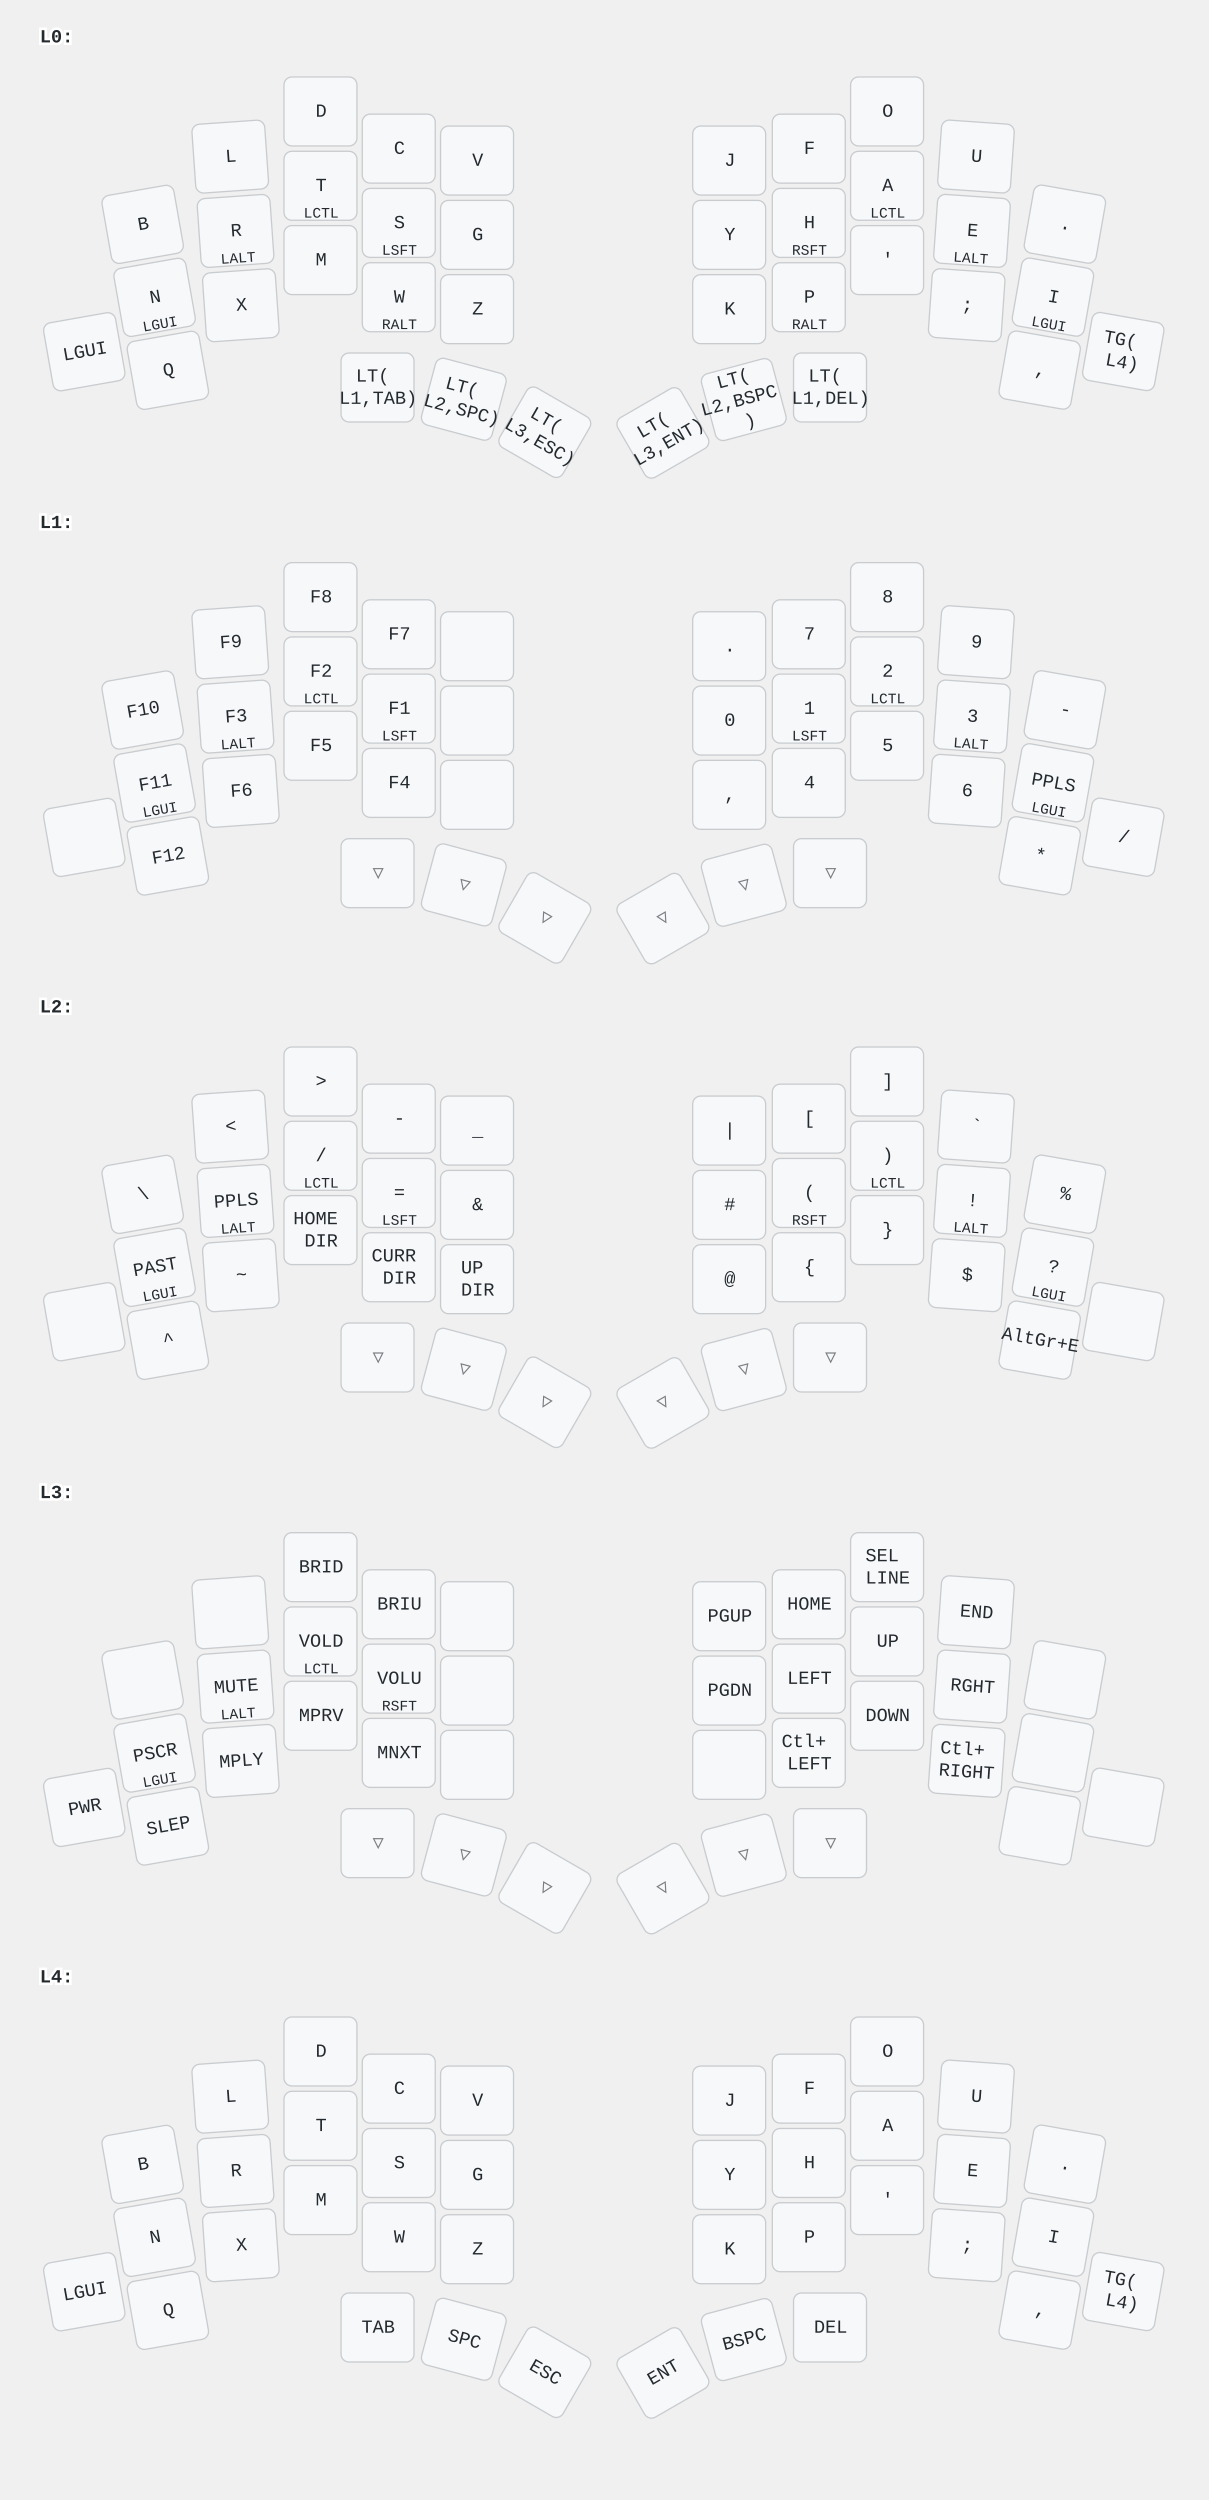
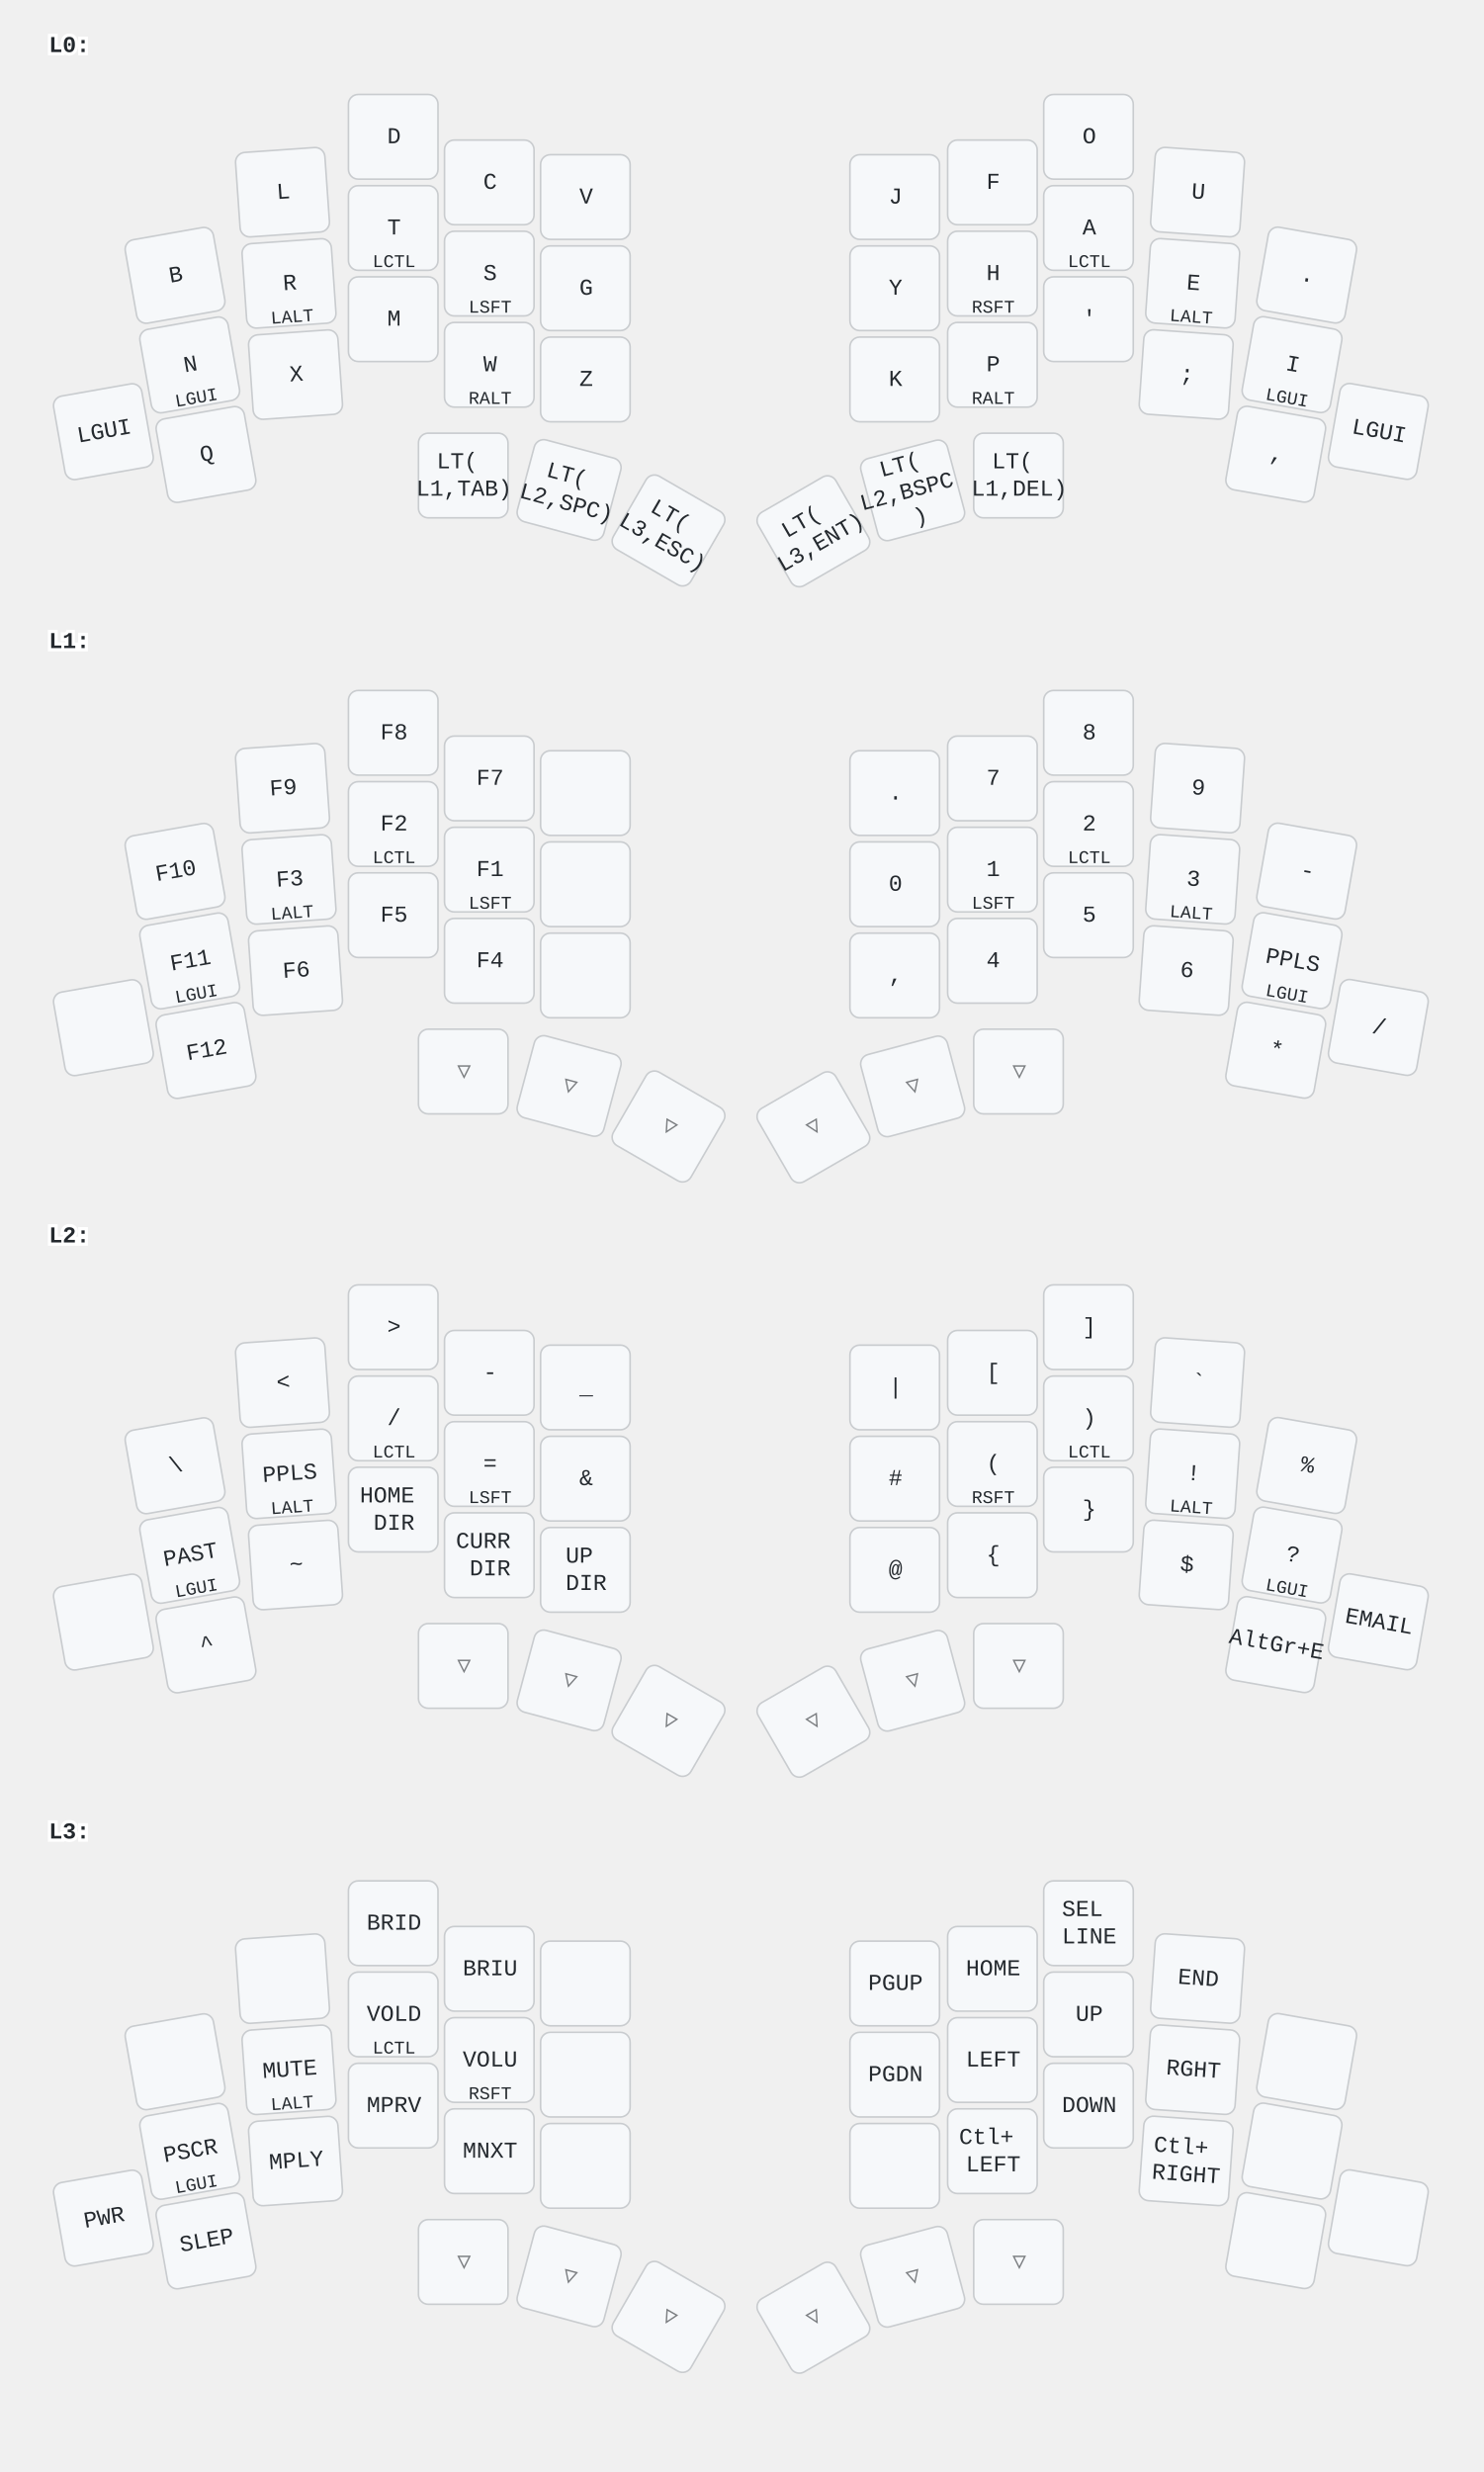
- <svg xmlns="http://www.w3.org/2000/svg" width="911" height="1884" viewBox="0 0 911 1884" class="keymap">
+ <svg xmlns="http://www.w3.org/2000/svg" width="911" height="1518" viewBox="0 0 911 1518" class="keymap">
  <style>/* inherit to force styles through use tags */
svg path {
    fill: inherit;
}

/* font and background color specifications */
svg.keymap {
    font-family: SFMono-Regular,Consolas,Liberation Mono,Menlo,monospace;
    font-size: 14px;
    font-kerning: normal;
    text-rendering: optimizeLegibility;
    fill: #24292e;
}

/* default key styling */
rect.key {
    fill: #f6f8fa;
}

rect.key, rect.combo {
    stroke: #c9cccf;
    stroke-width: 1;
}

/* default key side styling, only used is draw_key_sides is set */
rect.side {
    filter: brightness(90%);
}

/* color accent for combo boxes */
rect.combo, rect.combo-separate {
    fill: #cdf;
}

/* color accent for held keys */
rect.held, rect.combo.held {
    fill: #fdd;
}

/* color accent for ghost (optional) keys */
rect.ghost, rect.combo.ghost {
    stroke-dasharray: 4, 4;
    stroke-width: 2;
}

text {
    text-anchor: middle;
    dominant-baseline: middle;
}

/* styling for layer labels */
text.label {
    font-weight: bold;
    text-anchor: start;
    stroke: white;
    stroke-width: 4;
    paint-order: stroke;
}

/* styling for optional footer */
text.footer {
    text-anchor: end;
    dominant-baseline: auto;
    stroke: white;
    stroke-width: 4;
    paint-order: stroke;
}

/* styling for combo tap, and key non-tap label text */
text.combo, text.hold, text.shifted, text.left, text.right {
    font-size: 11px;
}

text.hold {
    text-anchor: middle;
    dominant-baseline: auto;
}

text.shifted {
    text-anchor: middle;
    dominant-baseline: hanging;
}

text.left {
    text-anchor: start;
}

text.right {
    text-anchor: end;
}

text.layer-activator {
    text-decoration: underline;
}

/* styling for hold/shifted label text in combo box */
text.combo.hold, text.combo.shifted, text.combo.left, text.combo.right {
    font-size: 8px;
}

/* lighter symbol for transparent keys */
text.trans {
    fill: #7b7e81;
}

/* styling for combo dendrons */
path.combo {
    stroke-width: 1;
    stroke: gray;
    fill: none;
}

/* Start Tabler Icons Cleanup */
/* cannot use height/width with glyphs */
.icon-tabler &gt; path {
    fill: inherit;
    stroke: inherit;
    stroke-width: 2;
}
/* hide tabler's default box */
.icon-tabler &gt; path[stroke="none"][fill="none"] {
    visibility: hidden;
}
/* End Tabler Icons Cleanup */
</style>
  <g transform="translate(30, 0)" class="layer-L0">
    <text x="0" y="28" class="label" id="L0">L0:</text>
    <g transform="translate(0, 56)">
      <g transform="translate(78, 113) rotate(-10.0)" class="key keypos-0">
        <rect rx="6" ry="6" x="-28" y="-26" width="55" height="52" class="key" />
        <text x="0" y="0" class="key tap">B</text>
      </g>
      <g transform="translate(144, 62) rotate(-4.0)" class="key keypos-1">
        <rect rx="6" ry="6" x="-28" y="-26" width="55" height="52" class="key" />
        <text x="0" y="0" class="key tap">L</text>
      </g>
      <g transform="translate(212, 28)" class="key keypos-2">
        <rect rx="6" ry="6" x="-28" y="-26" width="55" height="52" class="key" />
        <text x="0" y="0" class="key tap">D</text>
      </g>
      <g transform="translate(271, 56)" class="key keypos-3">
        <rect rx="6" ry="6" x="-28" y="-26" width="55" height="52" class="key" />
        <text x="0" y="0" class="key tap">C</text>
      </g>
      <g transform="translate(330, 65)" class="key keypos-4">
        <rect rx="6" ry="6" x="-28" y="-26" width="55" height="52" class="key" />
        <text x="0" y="0" class="key tap">V</text>
      </g>
      <g transform="translate(520, 65)" class="key keypos-5">
        <rect rx="6" ry="6" x="-28" y="-26" width="55" height="52" class="key" />
        <text x="0" y="0" class="key tap">J</text>
      </g>
      <g transform="translate(580, 56)" class="key keypos-6">
        <rect rx="6" ry="6" x="-28" y="-26" width="55" height="52" class="key" />
        <text x="0" y="0" class="key tap">F</text>
      </g>
      <g transform="translate(639, 28)" class="key keypos-7">
        <rect rx="6" ry="6" x="-28" y="-26" width="55" height="52" class="key" />
        <text x="0" y="0" class="key tap">O</text>
      </g>
      <g transform="translate(706, 62) rotate(4.0)" class="key keypos-8">
        <rect rx="6" ry="6" x="-28" y="-26" width="55" height="52" class="key" />
        <text x="0" y="0" class="key tap">U</text>
      </g>
      <g transform="translate(773, 113) rotate(10.0)" class="key keypos-9">
        <rect rx="6" ry="6" x="-28" y="-26" width="55" height="52" class="key" />
        <text x="0" y="0" class="key tap">.</text>
      </g>
      <g transform="translate(87, 168) rotate(-10.0)" class="key keypos-10">
        <rect rx="6" ry="6" x="-28" y="-26" width="55" height="52" class="key" />
        <text x="0" y="0" class="key tap">N</text>
        <text x="0" y="24" class="key hold">LGUI</text>
      </g>
      <g transform="translate(148, 118) rotate(-4.0)" class="key keypos-11">
        <rect rx="6" ry="6" x="-28" y="-26" width="55" height="52" class="key" />
        <text x="0" y="0" class="key tap">R</text>
        <text x="0" y="24" class="key hold">LALT</text>
      </g>
      <g transform="translate(212, 84)" class="key keypos-12">
        <rect rx="6" ry="6" x="-28" y="-26" width="55" height="52" class="key" />
        <text x="0" y="0" class="key tap">T</text>
        <text x="0" y="24" class="key hold">LCTL</text>
      </g>
      <g transform="translate(271, 112)" class="key keypos-13">
        <rect rx="6" ry="6" x="-28" y="-26" width="55" height="52" class="key" />
        <text x="0" y="0" class="key tap">S</text>
        <text x="0" y="24" class="key hold">LSFT</text>
      </g>
      <g transform="translate(330, 121)" class="key keypos-14">
        <rect rx="6" ry="6" x="-28" y="-26" width="55" height="52" class="key" />
        <text x="0" y="0" class="key tap">G</text>
      </g>
      <g transform="translate(520, 121)" class="key keypos-15">
        <rect rx="6" ry="6" x="-28" y="-26" width="55" height="52" class="key" />
        <text x="0" y="0" class="key tap">Y</text>
      </g>
      <g transform="translate(580, 112)" class="key keypos-16">
        <rect rx="6" ry="6" x="-28" y="-26" width="55" height="52" class="key" />
        <text x="0" y="0" class="key tap">H</text>
        <text x="0" y="24" class="key hold">RSFT</text>
      </g>
      <g transform="translate(639, 84)" class="key keypos-17">
        <rect rx="6" ry="6" x="-28" y="-26" width="55" height="52" class="key" />
        <text x="0" y="0" class="key tap">A</text>
        <text x="0" y="24" class="key hold">LCTL</text>
      </g>
      <g transform="translate(703, 118) rotate(4.0)" class="key keypos-18">
        <rect rx="6" ry="6" x="-28" y="-26" width="55" height="52" class="key" />
        <text x="0" y="0" class="key tap">E</text>
        <text x="0" y="24" class="key hold">LALT</text>
      </g>
      <g transform="translate(764, 168) rotate(10.0)" class="key keypos-19">
        <rect rx="6" ry="6" x="-28" y="-26" width="55" height="52" class="key" />
        <text x="0" y="0" class="key tap">I</text>
        <text x="0" y="24" class="key hold">LGUI</text>
      </g>
      <g transform="translate(34, 209) rotate(-10.0)" class="key keypos-20">
        <rect rx="6" ry="6" x="-28" y="-26" width="55" height="52" class="key" />
        <text x="0" y="0" class="key tap">LGUI</text>
      </g>
      <g transform="translate(97, 223) rotate(-10.0)" class="key keypos-21">
        <rect rx="6" ry="6" x="-28" y="-26" width="55" height="52" class="key" />
        <text x="0" y="0" class="key tap">Q</text>
      </g>
      <g transform="translate(152, 174) rotate(-4.0)" class="key keypos-22">
        <rect rx="6" ry="6" x="-28" y="-26" width="55" height="52" class="key" />
        <text x="0" y="0" class="key tap">X</text>
      </g>
      <g transform="translate(212, 140)" class="key keypos-23">
        <rect rx="6" ry="6" x="-28" y="-26" width="55" height="52" class="key" />
        <text x="0" y="0" class="key tap">M</text>
      </g>
      <g transform="translate(271, 168)" class="key keypos-24">
        <rect rx="6" ry="6" x="-28" y="-26" width="55" height="52" class="key" />
        <text x="0" y="0" class="key tap">W</text>
        <text x="0" y="24" class="key hold">RALT</text>
      </g>
      <g transform="translate(330, 177)" class="key keypos-25">
        <rect rx="6" ry="6" x="-28" y="-26" width="55" height="52" class="key" />
        <text x="0" y="0" class="key tap">Z</text>
      </g>
      <g transform="translate(520, 177)" class="key keypos-26">
        <rect rx="6" ry="6" x="-28" y="-26" width="55" height="52" class="key" />
        <text x="0" y="0" class="key tap">K</text>
      </g>
      <g transform="translate(580, 168)" class="key keypos-27">
        <rect rx="6" ry="6" x="-28" y="-26" width="55" height="52" class="key" />
        <text x="0" y="0" class="key tap">P</text>
        <text x="0" y="24" class="key hold">RALT</text>
      </g>
      <g transform="translate(639, 140)" class="key keypos-28">
        <rect rx="6" ry="6" x="-28" y="-26" width="55" height="52" class="key" />
        <text x="0" y="0" class="key tap">'</text>
      </g>
      <g transform="translate(699, 174) rotate(4.0)" class="key keypos-29">
        <rect rx="6" ry="6" x="-28" y="-26" width="55" height="52" class="key" />
        <text x="0" y="0" class="key tap">;</text>
      </g>
      <g transform="translate(754, 223) rotate(10.0)" class="key keypos-30">
        <rect rx="6" ry="6" x="-28" y="-26" width="55" height="52" class="key" />
        <text x="0" y="0" class="key tap">,</text>
      </g>
      <g transform="translate(817, 209) rotate(10.0)" class="key keypos-31">
        <rect rx="6" ry="6" x="-28" y="-26" width="55" height="52" class="key" />
-         <text x="0" y="0" class="key tap">
-           <tspan x="0" dy="-0.6em">TG(</tspan>
-           <tspan x="0" dy="1.2em">L4)</tspan>
-         </text>
+         <text x="0" y="0" class="key tap">LGUI</text>
      </g>
      <g transform="translate(255, 236)" class="key keypos-32">
        <rect rx="6" ry="6" x="-28" y="-26" width="55" height="52" class="key" />
        <text x="0" y="0" class="key tap">
          <tspan x="0" dy="-0.6em">LT(</tspan>
          <tspan x="0" dy="1.2em">L1,TAB)</tspan>
        </text>
      </g>
      <g transform="translate(320, 245) rotate(15.0)" class="key keypos-33">
        <rect rx="6" ry="6" x="-28" y="-26" width="55" height="52" class="key" />
        <text x="0" y="0" class="key tap">
          <tspan x="0" dy="-0.6em">LT(</tspan>
          <tspan x="0" dy="1.2em">L2,SPC)</tspan>
        </text>
      </g>
      <g transform="translate(381, 270) rotate(30.0)" class="key keypos-34">
        <rect rx="6" ry="6" x="-28" y="-26" width="55" height="52" class="key" />
        <text x="0" y="0" class="key tap">
          <tspan x="0" dy="-0.6em">LT(</tspan>
          <tspan x="0" dy="1.2em">L3,ESC)</tspan>
        </text>
      </g>
      <g transform="translate(470, 270) rotate(-30.0)" class="key keypos-35">
        <rect rx="6" ry="6" x="-28" y="-26" width="55" height="52" class="key" />
        <text x="0" y="0" class="key tap">
          <tspan x="0" dy="-0.6em">LT(</tspan>
          <tspan x="0" dy="1.2em">L3,ENT)</tspan>
        </text>
      </g>
      <g transform="translate(531, 245) rotate(-15.0)" class="key keypos-36">
        <rect rx="6" ry="6" x="-28" y="-26" width="55" height="52" class="key" />
        <text x="0" y="0" class="key tap">
          <tspan x="0" dy="-1.2em">LT(</tspan>
          <tspan x="0" dy="1.2em">L2,BSPC</tspan>
          <tspan x="0" dy="1.2em">)</tspan>
        </text>
      </g>
      <g transform="translate(596, 236)" class="key keypos-37">
        <rect rx="6" ry="6" x="-28" y="-26" width="55" height="52" class="key" />
        <text x="0" y="0" class="key tap">
          <tspan x="0" dy="-0.6em">LT(</tspan>
          <tspan x="0" dy="1.2em">L1,DEL)</tspan>
        </text>
      </g>
    </g>
  </g>
  <g transform="translate(30, 366)" class="layer-L1">
    <text x="0" y="28" class="label" id="L1">L1:</text>
    <g transform="translate(0, 56)">
      <g transform="translate(78, 113) rotate(-10.0)" class="key keypos-0">
        <rect rx="6" ry="6" x="-28" y="-26" width="55" height="52" class="key" />
        <text x="0" y="0" class="key tap">F10</text>
      </g>
      <g transform="translate(144, 62) rotate(-4.0)" class="key keypos-1">
        <rect rx="6" ry="6" x="-28" y="-26" width="55" height="52" class="key" />
        <text x="0" y="0" class="key tap">F9</text>
      </g>
      <g transform="translate(212, 28)" class="key keypos-2">
        <rect rx="6" ry="6" x="-28" y="-26" width="55" height="52" class="key" />
        <text x="0" y="0" class="key tap">F8</text>
      </g>
      <g transform="translate(271, 56)" class="key keypos-3">
        <rect rx="6" ry="6" x="-28" y="-26" width="55" height="52" class="key" />
        <text x="0" y="0" class="key tap">F7</text>
      </g>
      <g transform="translate(330, 65)" class="key keypos-4">
        <rect rx="6" ry="6" x="-28" y="-26" width="55" height="52" class="key" />
      </g>
      <g transform="translate(520, 65)" class="key keypos-5">
        <rect rx="6" ry="6" x="-28" y="-26" width="55" height="52" class="key" />
        <text x="0" y="0" class="key tap">.</text>
      </g>
      <g transform="translate(580, 56)" class="key keypos-6">
        <rect rx="6" ry="6" x="-28" y="-26" width="55" height="52" class="key" />
        <text x="0" y="0" class="key tap">7</text>
      </g>
      <g transform="translate(639, 28)" class="key keypos-7">
        <rect rx="6" ry="6" x="-28" y="-26" width="55" height="52" class="key" />
        <text x="0" y="0" class="key tap">8</text>
      </g>
      <g transform="translate(706, 62) rotate(4.0)" class="key keypos-8">
        <rect rx="6" ry="6" x="-28" y="-26" width="55" height="52" class="key" />
        <text x="0" y="0" class="key tap">9</text>
      </g>
      <g transform="translate(773, 113) rotate(10.0)" class="key keypos-9">
        <rect rx="6" ry="6" x="-28" y="-26" width="55" height="52" class="key" />
        <text x="0" y="0" class="key tap">-</text>
      </g>
      <g transform="translate(87, 168) rotate(-10.0)" class="key keypos-10">
        <rect rx="6" ry="6" x="-28" y="-26" width="55" height="52" class="key" />
        <text x="0" y="0" class="key tap">F11</text>
        <text x="0" y="24" class="key hold">LGUI</text>
      </g>
      <g transform="translate(148, 118) rotate(-4.0)" class="key keypos-11">
        <rect rx="6" ry="6" x="-28" y="-26" width="55" height="52" class="key" />
        <text x="0" y="0" class="key tap">F3</text>
        <text x="0" y="24" class="key hold">LALT</text>
      </g>
      <g transform="translate(212, 84)" class="key keypos-12">
        <rect rx="6" ry="6" x="-28" y="-26" width="55" height="52" class="key" />
        <text x="0" y="0" class="key tap">F2</text>
        <text x="0" y="24" class="key hold">LCTL</text>
      </g>
      <g transform="translate(271, 112)" class="key keypos-13">
        <rect rx="6" ry="6" x="-28" y="-26" width="55" height="52" class="key" />
        <text x="0" y="0" class="key tap">F1</text>
        <text x="0" y="24" class="key hold">LSFT</text>
      </g>
      <g transform="translate(330, 121)" class="key keypos-14">
        <rect rx="6" ry="6" x="-28" y="-26" width="55" height="52" class="key" />
      </g>
      <g transform="translate(520, 121)" class="key keypos-15">
        <rect rx="6" ry="6" x="-28" y="-26" width="55" height="52" class="key" />
        <text x="0" y="0" class="key tap">0</text>
      </g>
      <g transform="translate(580, 112)" class="key keypos-16">
        <rect rx="6" ry="6" x="-28" y="-26" width="55" height="52" class="key" />
        <text x="0" y="0" class="key tap">1</text>
        <text x="0" y="24" class="key hold">LSFT</text>
      </g>
      <g transform="translate(639, 84)" class="key keypos-17">
        <rect rx="6" ry="6" x="-28" y="-26" width="55" height="52" class="key" />
        <text x="0" y="0" class="key tap">2</text>
        <text x="0" y="24" class="key hold">LCTL</text>
      </g>
      <g transform="translate(703, 118) rotate(4.0)" class="key keypos-18">
        <rect rx="6" ry="6" x="-28" y="-26" width="55" height="52" class="key" />
        <text x="0" y="0" class="key tap">3</text>
        <text x="0" y="24" class="key hold">LALT</text>
      </g>
      <g transform="translate(764, 168) rotate(10.0)" class="key keypos-19">
        <rect rx="6" ry="6" x="-28" y="-26" width="55" height="52" class="key" />
        <text x="0" y="0" class="key tap">PPLS</text>
        <text x="0" y="24" class="key hold">LGUI</text>
      </g>
      <g transform="translate(34, 209) rotate(-10.0)" class="key keypos-20">
        <rect rx="6" ry="6" x="-28" y="-26" width="55" height="52" class="key" />
      </g>
      <g transform="translate(97, 223) rotate(-10.0)" class="key keypos-21">
        <rect rx="6" ry="6" x="-28" y="-26" width="55" height="52" class="key" />
        <text x="0" y="0" class="key tap">F12</text>
      </g>
      <g transform="translate(152, 174) rotate(-4.0)" class="key keypos-22">
        <rect rx="6" ry="6" x="-28" y="-26" width="55" height="52" class="key" />
        <text x="0" y="0" class="key tap">F6</text>
      </g>
      <g transform="translate(212, 140)" class="key keypos-23">
        <rect rx="6" ry="6" x="-28" y="-26" width="55" height="52" class="key" />
        <text x="0" y="0" class="key tap">F5</text>
      </g>
      <g transform="translate(271, 168)" class="key keypos-24">
        <rect rx="6" ry="6" x="-28" y="-26" width="55" height="52" class="key" />
        <text x="0" y="0" class="key tap">F4</text>
      </g>
      <g transform="translate(330, 177)" class="key keypos-25">
        <rect rx="6" ry="6" x="-28" y="-26" width="55" height="52" class="key" />
      </g>
      <g transform="translate(520, 177)" class="key keypos-26">
        <rect rx="6" ry="6" x="-28" y="-26" width="55" height="52" class="key" />
        <text x="0" y="0" class="key tap">,</text>
      </g>
      <g transform="translate(580, 168)" class="key keypos-27">
        <rect rx="6" ry="6" x="-28" y="-26" width="55" height="52" class="key" />
        <text x="0" y="0" class="key tap">4</text>
      </g>
      <g transform="translate(639, 140)" class="key keypos-28">
        <rect rx="6" ry="6" x="-28" y="-26" width="55" height="52" class="key" />
        <text x="0" y="0" class="key tap">5</text>
      </g>
      <g transform="translate(699, 174) rotate(4.0)" class="key keypos-29">
        <rect rx="6" ry="6" x="-28" y="-26" width="55" height="52" class="key" />
        <text x="0" y="0" class="key tap">6</text>
      </g>
      <g transform="translate(754, 223) rotate(10.0)" class="key keypos-30">
        <rect rx="6" ry="6" x="-28" y="-26" width="55" height="52" class="key" />
        <text x="0" y="0" class="key tap">*</text>
      </g>
      <g transform="translate(817, 209) rotate(10.0)" class="key keypos-31">
        <rect rx="6" ry="6" x="-28" y="-26" width="55" height="52" class="key" />
        <text x="0" y="0" class="key tap">/</text>
      </g>
      <g transform="translate(255, 236)" class="key trans keypos-32">
        <rect rx="6" ry="6" x="-28" y="-26" width="55" height="52" class="key trans" />
        <text x="0" y="0" class="key trans tap">▽</text>
      </g>
      <g transform="translate(320, 245) rotate(15.0)" class="key trans keypos-33">
        <rect rx="6" ry="6" x="-28" y="-26" width="55" height="52" class="key trans" />
        <text x="0" y="0" class="key trans tap">▽</text>
      </g>
      <g transform="translate(381, 270) rotate(30.0)" class="key trans keypos-34">
        <rect rx="6" ry="6" x="-28" y="-26" width="55" height="52" class="key trans" />
        <text x="0" y="0" class="key trans tap">▽</text>
      </g>
      <g transform="translate(470, 270) rotate(-30.0)" class="key trans keypos-35">
        <rect rx="6" ry="6" x="-28" y="-26" width="55" height="52" class="key trans" />
        <text x="0" y="0" class="key trans tap">▽</text>
      </g>
      <g transform="translate(531, 245) rotate(-15.0)" class="key trans keypos-36">
        <rect rx="6" ry="6" x="-28" y="-26" width="55" height="52" class="key trans" />
        <text x="0" y="0" class="key trans tap">▽</text>
      </g>
      <g transform="translate(596, 236)" class="key trans keypos-37">
        <rect rx="6" ry="6" x="-28" y="-26" width="55" height="52" class="key trans" />
        <text x="0" y="0" class="key trans tap">▽</text>
      </g>
    </g>
  </g>
  <g transform="translate(30, 731)" class="layer-L2">
    <text x="0" y="28" class="label" id="L2">L2:</text>
    <g transform="translate(0, 56)">
      <g transform="translate(78, 113) rotate(-10.0)" class="key keypos-0">
        <rect rx="6" ry="6" x="-28" y="-26" width="55" height="52" class="key" />
        <text x="0" y="0" class="key tap">\</text>
      </g>
      <g transform="translate(144, 62) rotate(-4.0)" class="key keypos-1">
        <rect rx="6" ry="6" x="-28" y="-26" width="55" height="52" class="key" />
        <text x="0" y="0" class="key tap">&lt;</text>
      </g>
      <g transform="translate(212, 28)" class="key keypos-2">
        <rect rx="6" ry="6" x="-28" y="-26" width="55" height="52" class="key" />
        <text x="0" y="0" class="key tap">&gt;</text>
      </g>
      <g transform="translate(271, 56)" class="key keypos-3">
        <rect rx="6" ry="6" x="-28" y="-26" width="55" height="52" class="key" />
        <text x="0" y="0" class="key tap">-</text>
      </g>
      <g transform="translate(330, 65)" class="key keypos-4">
        <rect rx="6" ry="6" x="-28" y="-26" width="55" height="52" class="key" />
        <text x="0" y="0" class="key tap">_</text>
      </g>
      <g transform="translate(520, 65)" class="key keypos-5">
        <rect rx="6" ry="6" x="-28" y="-26" width="55" height="52" class="key" />
        <text x="0" y="0" class="key tap">|</text>
      </g>
      <g transform="translate(580, 56)" class="key keypos-6">
        <rect rx="6" ry="6" x="-28" y="-26" width="55" height="52" class="key" />
        <text x="0" y="0" class="key tap">[</text>
      </g>
      <g transform="translate(639, 28)" class="key keypos-7">
        <rect rx="6" ry="6" x="-28" y="-26" width="55" height="52" class="key" />
        <text x="0" y="0" class="key tap">]</text>
      </g>
      <g transform="translate(706, 62) rotate(4.0)" class="key keypos-8">
        <rect rx="6" ry="6" x="-28" y="-26" width="55" height="52" class="key" />
        <text x="0" y="0" class="key tap">`</text>
      </g>
      <g transform="translate(773, 113) rotate(10.0)" class="key keypos-9">
        <rect rx="6" ry="6" x="-28" y="-26" width="55" height="52" class="key" />
        <text x="0" y="0" class="key tap">%</text>
      </g>
      <g transform="translate(87, 168) rotate(-10.0)" class="key keypos-10">
        <rect rx="6" ry="6" x="-28" y="-26" width="55" height="52" class="key" />
        <text x="0" y="0" class="key tap">PAST</text>
        <text x="0" y="24" class="key hold">LGUI</text>
      </g>
      <g transform="translate(148, 118) rotate(-4.0)" class="key keypos-11">
        <rect rx="6" ry="6" x="-28" y="-26" width="55" height="52" class="key" />
        <text x="0" y="0" class="key tap">PPLS</text>
        <text x="0" y="24" class="key hold">LALT</text>
      </g>
      <g transform="translate(212, 84)" class="key keypos-12">
        <rect rx="6" ry="6" x="-28" y="-26" width="55" height="52" class="key" />
        <text x="0" y="0" class="key tap">/</text>
        <text x="0" y="24" class="key hold">LCTL</text>
      </g>
      <g transform="translate(271, 112)" class="key keypos-13">
        <rect rx="6" ry="6" x="-28" y="-26" width="55" height="52" class="key" />
        <text x="0" y="0" class="key tap">=</text>
        <text x="0" y="24" class="key hold">LSFT</text>
      </g>
      <g transform="translate(330, 121)" class="key keypos-14">
        <rect rx="6" ry="6" x="-28" y="-26" width="55" height="52" class="key" />
        <text x="0" y="0" class="key tap">&amp;</text>
      </g>
      <g transform="translate(520, 121)" class="key keypos-15">
        <rect rx="6" ry="6" x="-28" y="-26" width="55" height="52" class="key" />
        <text x="0" y="0" class="key tap">#</text>
      </g>
      <g transform="translate(580, 112)" class="key keypos-16">
        <rect rx="6" ry="6" x="-28" y="-26" width="55" height="52" class="key" />
        <text x="0" y="0" class="key tap">(</text>
        <text x="0" y="24" class="key hold">RSFT</text>
      </g>
      <g transform="translate(639, 84)" class="key keypos-17">
        <rect rx="6" ry="6" x="-28" y="-26" width="55" height="52" class="key" />
        <text x="0" y="0" class="key tap">)</text>
        <text x="0" y="24" class="key hold">LCTL</text>
      </g>
      <g transform="translate(703, 118) rotate(4.0)" class="key keypos-18">
        <rect rx="6" ry="6" x="-28" y="-26" width="55" height="52" class="key" />
        <text x="0" y="0" class="key tap">!</text>
        <text x="0" y="24" class="key hold">LALT</text>
      </g>
      <g transform="translate(764, 168) rotate(10.0)" class="key keypos-19">
        <rect rx="6" ry="6" x="-28" y="-26" width="55" height="52" class="key" />
        <text x="0" y="0" class="key tap">?</text>
        <text x="0" y="24" class="key hold">LGUI</text>
      </g>
      <g transform="translate(34, 209) rotate(-10.0)" class="key keypos-20">
        <rect rx="6" ry="6" x="-28" y="-26" width="55" height="52" class="key" />
      </g>
      <g transform="translate(97, 223) rotate(-10.0)" class="key keypos-21">
        <rect rx="6" ry="6" x="-28" y="-26" width="55" height="52" class="key" />
        <text x="0" y="0" class="key tap">^</text>
      </g>
      <g transform="translate(152, 174) rotate(-4.0)" class="key keypos-22">
        <rect rx="6" ry="6" x="-28" y="-26" width="55" height="52" class="key" />
        <text x="0" y="0" class="key tap">~</text>
      </g>
      <g transform="translate(212, 140)" class="key keypos-23">
        <rect rx="6" ry="6" x="-28" y="-26" width="55" height="52" class="key" />
        <text x="0" y="0" class="key tap">
          <tspan x="0" dy="-0.6em">HOME</tspan>
          <tspan x="0" dy="1.2em">DIR</tspan>
        </text>
      </g>
      <g transform="translate(271, 168)" class="key keypos-24">
        <rect rx="6" ry="6" x="-28" y="-26" width="55" height="52" class="key" />
        <text x="0" y="0" class="key tap">
          <tspan x="0" dy="-0.6em">CURR</tspan>
          <tspan x="0" dy="1.2em">DIR</tspan>
        </text>
      </g>
      <g transform="translate(330, 177)" class="key keypos-25">
        <rect rx="6" ry="6" x="-28" y="-26" width="55" height="52" class="key" />
        <text x="0" y="0" class="key tap">
          <tspan x="0" dy="-0.6em">UP</tspan>
          <tspan x="0" dy="1.2em">DIR</tspan>
        </text>
      </g>
      <g transform="translate(520, 177)" class="key keypos-26">
        <rect rx="6" ry="6" x="-28" y="-26" width="55" height="52" class="key" />
        <text x="0" y="0" class="key tap">@</text>
      </g>
      <g transform="translate(580, 168)" class="key keypos-27">
        <rect rx="6" ry="6" x="-28" y="-26" width="55" height="52" class="key" />
        <text x="0" y="0" class="key tap">{</text>
      </g>
      <g transform="translate(639, 140)" class="key keypos-28">
        <rect rx="6" ry="6" x="-28" y="-26" width="55" height="52" class="key" />
        <text x="0" y="0" class="key tap">}</text>
      </g>
      <g transform="translate(699, 174) rotate(4.0)" class="key keypos-29">
        <rect rx="6" ry="6" x="-28" y="-26" width="55" height="52" class="key" />
        <text x="0" y="0" class="key tap">$</text>
      </g>
      <g transform="translate(754, 223) rotate(10.0)" class="key keypos-30">
        <rect rx="6" ry="6" x="-28" y="-26" width="55" height="52" class="key" />
        <text x="0" y="0" class="key tap">AltGr+E</text>
      </g>
      <g transform="translate(817, 209) rotate(10.0)" class="key keypos-31">
        <rect rx="6" ry="6" x="-28" y="-26" width="55" height="52" class="key" />
+         <text x="0" y="0" class="key tap">EMAIL</text>
      </g>
      <g transform="translate(255, 236)" class="key trans keypos-32">
        <rect rx="6" ry="6" x="-28" y="-26" width="55" height="52" class="key trans" />
        <text x="0" y="0" class="key trans tap">▽</text>
      </g>
      <g transform="translate(320, 245) rotate(15.0)" class="key trans keypos-33">
        <rect rx="6" ry="6" x="-28" y="-26" width="55" height="52" class="key trans" />
        <text x="0" y="0" class="key trans tap">▽</text>
      </g>
      <g transform="translate(381, 270) rotate(30.0)" class="key trans keypos-34">
        <rect rx="6" ry="6" x="-28" y="-26" width="55" height="52" class="key trans" />
        <text x="0" y="0" class="key trans tap">▽</text>
      </g>
      <g transform="translate(470, 270) rotate(-30.0)" class="key trans keypos-35">
        <rect rx="6" ry="6" x="-28" y="-26" width="55" height="52" class="key trans" />
        <text x="0" y="0" class="key trans tap">▽</text>
      </g>
      <g transform="translate(531, 245) rotate(-15.0)" class="key trans keypos-36">
        <rect rx="6" ry="6" x="-28" y="-26" width="55" height="52" class="key trans" />
        <text x="0" y="0" class="key trans tap">▽</text>
      </g>
      <g transform="translate(596, 236)" class="key trans keypos-37">
        <rect rx="6" ry="6" x="-28" y="-26" width="55" height="52" class="key trans" />
        <text x="0" y="0" class="key trans tap">▽</text>
      </g>
    </g>
  </g>
  <g transform="translate(30, 1097)" class="layer-L3">
    <text x="0" y="28" class="label" id="L3">L3:</text>
    <g transform="translate(0, 56)">
      <g transform="translate(78, 113) rotate(-10.0)" class="key keypos-0">
        <rect rx="6" ry="6" x="-28" y="-26" width="55" height="52" class="key" />
      </g>
      <g transform="translate(144, 62) rotate(-4.0)" class="key keypos-1">
        <rect rx="6" ry="6" x="-28" y="-26" width="55" height="52" class="key" />
      </g>
      <g transform="translate(212, 28)" class="key keypos-2">
        <rect rx="6" ry="6" x="-28" y="-26" width="55" height="52" class="key" />
        <text x="0" y="0" class="key tap">BRID</text>
      </g>
      <g transform="translate(271, 56)" class="key keypos-3">
        <rect rx="6" ry="6" x="-28" y="-26" width="55" height="52" class="key" />
        <text x="0" y="0" class="key tap">BRIU</text>
      </g>
      <g transform="translate(330, 65)" class="key keypos-4">
        <rect rx="6" ry="6" x="-28" y="-26" width="55" height="52" class="key" />
      </g>
      <g transform="translate(520, 65)" class="key keypos-5">
        <rect rx="6" ry="6" x="-28" y="-26" width="55" height="52" class="key" />
        <text x="0" y="0" class="key tap">PGUP</text>
      </g>
      <g transform="translate(580, 56)" class="key keypos-6">
        <rect rx="6" ry="6" x="-28" y="-26" width="55" height="52" class="key" />
        <text x="0" y="0" class="key tap">HOME</text>
      </g>
      <g transform="translate(639, 28)" class="key keypos-7">
        <rect rx="6" ry="6" x="-28" y="-26" width="55" height="52" class="key" />
        <text x="0" y="0" class="key tap">
          <tspan x="0" dy="-0.6em">SEL</tspan>
          <tspan x="0" dy="1.2em">LINE</tspan>
        </text>
      </g>
      <g transform="translate(706, 62) rotate(4.0)" class="key keypos-8">
        <rect rx="6" ry="6" x="-28" y="-26" width="55" height="52" class="key" />
        <text x="0" y="0" class="key tap">END</text>
      </g>
      <g transform="translate(773, 113) rotate(10.0)" class="key keypos-9">
        <rect rx="6" ry="6" x="-28" y="-26" width="55" height="52" class="key" />
      </g>
      <g transform="translate(87, 168) rotate(-10.0)" class="key keypos-10">
        <rect rx="6" ry="6" x="-28" y="-26" width="55" height="52" class="key" />
        <text x="0" y="0" class="key tap">PSCR</text>
        <text x="0" y="24" class="key hold">LGUI</text>
      </g>
      <g transform="translate(148, 118) rotate(-4.0)" class="key keypos-11">
        <rect rx="6" ry="6" x="-28" y="-26" width="55" height="52" class="key" />
        <text x="0" y="0" class="key tap">MUTE</text>
        <text x="0" y="24" class="key hold">LALT</text>
      </g>
      <g transform="translate(212, 84)" class="key keypos-12">
        <rect rx="6" ry="6" x="-28" y="-26" width="55" height="52" class="key" />
        <text x="0" y="0" class="key tap">VOLD</text>
        <text x="0" y="24" class="key hold">LCTL</text>
      </g>
      <g transform="translate(271, 112)" class="key keypos-13">
        <rect rx="6" ry="6" x="-28" y="-26" width="55" height="52" class="key" />
        <text x="0" y="0" class="key tap">VOLU</text>
        <text x="0" y="24" class="key hold">RSFT</text>
      </g>
      <g transform="translate(330, 121)" class="key keypos-14">
        <rect rx="6" ry="6" x="-28" y="-26" width="55" height="52" class="key" />
      </g>
      <g transform="translate(520, 121)" class="key keypos-15">
        <rect rx="6" ry="6" x="-28" y="-26" width="55" height="52" class="key" />
        <text x="0" y="0" class="key tap">PGDN</text>
      </g>
      <g transform="translate(580, 112)" class="key keypos-16">
        <rect rx="6" ry="6" x="-28" y="-26" width="55" height="52" class="key" />
        <text x="0" y="0" class="key tap">LEFT</text>
      </g>
      <g transform="translate(639, 84)" class="key keypos-17">
        <rect rx="6" ry="6" x="-28" y="-26" width="55" height="52" class="key" />
        <text x="0" y="0" class="key tap">UP</text>
      </g>
      <g transform="translate(703, 118) rotate(4.0)" class="key keypos-18">
        <rect rx="6" ry="6" x="-28" y="-26" width="55" height="52" class="key" />
        <text x="0" y="0" class="key tap">RGHT</text>
      </g>
      <g transform="translate(764, 168) rotate(10.0)" class="key keypos-19">
        <rect rx="6" ry="6" x="-28" y="-26" width="55" height="52" class="key" />
      </g>
      <g transform="translate(34, 209) rotate(-10.0)" class="key keypos-20">
        <rect rx="6" ry="6" x="-28" y="-26" width="55" height="52" class="key" />
        <text x="0" y="0" class="key tap">PWR</text>
      </g>
      <g transform="translate(97, 223) rotate(-10.0)" class="key keypos-21">
        <rect rx="6" ry="6" x="-28" y="-26" width="55" height="52" class="key" />
        <text x="0" y="0" class="key tap">SLEP</text>
      </g>
      <g transform="translate(152, 174) rotate(-4.0)" class="key keypos-22">
        <rect rx="6" ry="6" x="-28" y="-26" width="55" height="52" class="key" />
        <text x="0" y="0" class="key tap">MPLY</text>
      </g>
      <g transform="translate(212, 140)" class="key keypos-23">
        <rect rx="6" ry="6" x="-28" y="-26" width="55" height="52" class="key" />
        <text x="0" y="0" class="key tap">MPRV</text>
      </g>
      <g transform="translate(271, 168)" class="key keypos-24">
        <rect rx="6" ry="6" x="-28" y="-26" width="55" height="52" class="key" />
        <text x="0" y="0" class="key tap">MNXT</text>
      </g>
      <g transform="translate(330, 177)" class="key keypos-25">
        <rect rx="6" ry="6" x="-28" y="-26" width="55" height="52" class="key" />
      </g>
      <g transform="translate(520, 177)" class="key keypos-26">
        <rect rx="6" ry="6" x="-28" y="-26" width="55" height="52" class="key" />
      </g>
      <g transform="translate(580, 168)" class="key keypos-27">
        <rect rx="6" ry="6" x="-28" y="-26" width="55" height="52" class="key" />
        <text x="0" y="0" class="key tap">
          <tspan x="0" dy="-0.6em">Ctl+</tspan>
          <tspan x="0" dy="1.2em">LEFT</tspan>
        </text>
      </g>
      <g transform="translate(639, 140)" class="key keypos-28">
        <rect rx="6" ry="6" x="-28" y="-26" width="55" height="52" class="key" />
        <text x="0" y="0" class="key tap">DOWN</text>
      </g>
      <g transform="translate(699, 174) rotate(4.0)" class="key keypos-29">
        <rect rx="6" ry="6" x="-28" y="-26" width="55" height="52" class="key" />
        <text x="0" y="0" class="key tap">
          <tspan x="0" dy="-0.6em">Ctl+</tspan>
          <tspan x="0" dy="1.2em">RIGHT</tspan>
        </text>
      </g>
      <g transform="translate(754, 223) rotate(10.0)" class="key keypos-30">
        <rect rx="6" ry="6" x="-28" y="-26" width="55" height="52" class="key" />
      </g>
      <g transform="translate(817, 209) rotate(10.0)" class="key keypos-31">
        <rect rx="6" ry="6" x="-28" y="-26" width="55" height="52" class="key" />
      </g>
      <g transform="translate(255, 236)" class="key trans keypos-32">
        <rect rx="6" ry="6" x="-28" y="-26" width="55" height="52" class="key trans" />
        <text x="0" y="0" class="key trans tap">▽</text>
      </g>
      <g transform="translate(320, 245) rotate(15.0)" class="key trans keypos-33">
        <rect rx="6" ry="6" x="-28" y="-26" width="55" height="52" class="key trans" />
        <text x="0" y="0" class="key trans tap">▽</text>
      </g>
      <g transform="translate(381, 270) rotate(30.0)" class="key trans keypos-34">
        <rect rx="6" ry="6" x="-28" y="-26" width="55" height="52" class="key trans" />
        <text x="0" y="0" class="key trans tap">▽</text>
      </g>
      <g transform="translate(470, 270) rotate(-30.0)" class="key trans keypos-35">
        <rect rx="6" ry="6" x="-28" y="-26" width="55" height="52" class="key trans" />
        <text x="0" y="0" class="key trans tap">▽</text>
      </g>
      <g transform="translate(531, 245) rotate(-15.0)" class="key trans keypos-36">
        <rect rx="6" ry="6" x="-28" y="-26" width="55" height="52" class="key trans" />
        <text x="0" y="0" class="key trans tap">▽</text>
      </g>
      <g transform="translate(596, 236)" class="key trans keypos-37">
        <rect rx="6" ry="6" x="-28" y="-26" width="55" height="52" class="key trans" />
        <text x="0" y="0" class="key trans tap">▽</text>
      </g>
    </g>
  </g>
-   <g transform="translate(30, 1462)" class="layer-L4">
-     <text x="0" y="28" class="label" id="L4">L4:</text>
-     <g transform="translate(0, 56)">
-       <g transform="translate(78, 113) rotate(-10.0)" class="key keypos-0">
-         <rect rx="6" ry="6" x="-28" y="-26" width="55" height="52" class="key" />
-         <text x="0" y="0" class="key tap">B</text>
-       </g>
-       <g transform="translate(144, 62) rotate(-4.0)" class="key keypos-1">
-         <rect rx="6" ry="6" x="-28" y="-26" width="55" height="52" class="key" />
-         <text x="0" y="0" class="key tap">L</text>
-       </g>
-       <g transform="translate(212, 28)" class="key keypos-2">
-         <rect rx="6" ry="6" x="-28" y="-26" width="55" height="52" class="key" />
-         <text x="0" y="0" class="key tap">D</text>
-       </g>
-       <g transform="translate(271, 56)" class="key keypos-3">
-         <rect rx="6" ry="6" x="-28" y="-26" width="55" height="52" class="key" />
-         <text x="0" y="0" class="key tap">C</text>
-       </g>
-       <g transform="translate(330, 65)" class="key keypos-4">
-         <rect rx="6" ry="6" x="-28" y="-26" width="55" height="52" class="key" />
-         <text x="0" y="0" class="key tap">V</text>
-       </g>
-       <g transform="translate(520, 65)" class="key keypos-5">
-         <rect rx="6" ry="6" x="-28" y="-26" width="55" height="52" class="key" />
-         <text x="0" y="0" class="key tap">J</text>
-       </g>
-       <g transform="translate(580, 56)" class="key keypos-6">
-         <rect rx="6" ry="6" x="-28" y="-26" width="55" height="52" class="key" />
-         <text x="0" y="0" class="key tap">F</text>
-       </g>
-       <g transform="translate(639, 28)" class="key keypos-7">
-         <rect rx="6" ry="6" x="-28" y="-26" width="55" height="52" class="key" />
-         <text x="0" y="0" class="key tap">O</text>
-       </g>
-       <g transform="translate(706, 62) rotate(4.0)" class="key keypos-8">
-         <rect rx="6" ry="6" x="-28" y="-26" width="55" height="52" class="key" />
-         <text x="0" y="0" class="key tap">U</text>
-       </g>
-       <g transform="translate(773, 113) rotate(10.0)" class="key keypos-9">
-         <rect rx="6" ry="6" x="-28" y="-26" width="55" height="52" class="key" />
-         <text x="0" y="0" class="key tap">.</text>
-       </g>
-       <g transform="translate(87, 168) rotate(-10.0)" class="key keypos-10">
-         <rect rx="6" ry="6" x="-28" y="-26" width="55" height="52" class="key" />
-         <text x="0" y="0" class="key tap">N</text>
-       </g>
-       <g transform="translate(148, 118) rotate(-4.0)" class="key keypos-11">
-         <rect rx="6" ry="6" x="-28" y="-26" width="55" height="52" class="key" />
-         <text x="0" y="0" class="key tap">R</text>
-       </g>
-       <g transform="translate(212, 84)" class="key keypos-12">
-         <rect rx="6" ry="6" x="-28" y="-26" width="55" height="52" class="key" />
-         <text x="0" y="0" class="key tap">T</text>
-       </g>
-       <g transform="translate(271, 112)" class="key keypos-13">
-         <rect rx="6" ry="6" x="-28" y="-26" width="55" height="52" class="key" />
-         <text x="0" y="0" class="key tap">S</text>
-       </g>
-       <g transform="translate(330, 121)" class="key keypos-14">
-         <rect rx="6" ry="6" x="-28" y="-26" width="55" height="52" class="key" />
-         <text x="0" y="0" class="key tap">G</text>
-       </g>
-       <g transform="translate(520, 121)" class="key keypos-15">
-         <rect rx="6" ry="6" x="-28" y="-26" width="55" height="52" class="key" />
-         <text x="0" y="0" class="key tap">Y</text>
-       </g>
-       <g transform="translate(580, 112)" class="key keypos-16">
-         <rect rx="6" ry="6" x="-28" y="-26" width="55" height="52" class="key" />
-         <text x="0" y="0" class="key tap">H</text>
-       </g>
-       <g transform="translate(639, 84)" class="key keypos-17">
-         <rect rx="6" ry="6" x="-28" y="-26" width="55" height="52" class="key" />
-         <text x="0" y="0" class="key tap">A</text>
-       </g>
-       <g transform="translate(703, 118) rotate(4.0)" class="key keypos-18">
-         <rect rx="6" ry="6" x="-28" y="-26" width="55" height="52" class="key" />
-         <text x="0" y="0" class="key tap">E</text>
-       </g>
-       <g transform="translate(764, 168) rotate(10.0)" class="key keypos-19">
-         <rect rx="6" ry="6" x="-28" y="-26" width="55" height="52" class="key" />
-         <text x="0" y="0" class="key tap">I</text>
-       </g>
-       <g transform="translate(34, 209) rotate(-10.0)" class="key keypos-20">
-         <rect rx="6" ry="6" x="-28" y="-26" width="55" height="52" class="key" />
-         <text x="0" y="0" class="key tap">LGUI</text>
-       </g>
-       <g transform="translate(97, 223) rotate(-10.0)" class="key keypos-21">
-         <rect rx="6" ry="6" x="-28" y="-26" width="55" height="52" class="key" />
-         <text x="0" y="0" class="key tap">Q</text>
-       </g>
-       <g transform="translate(152, 174) rotate(-4.0)" class="key keypos-22">
-         <rect rx="6" ry="6" x="-28" y="-26" width="55" height="52" class="key" />
-         <text x="0" y="0" class="key tap">X</text>
-       </g>
-       <g transform="translate(212, 140)" class="key keypos-23">
-         <rect rx="6" ry="6" x="-28" y="-26" width="55" height="52" class="key" />
-         <text x="0" y="0" class="key tap">M</text>
-       </g>
-       <g transform="translate(271, 168)" class="key keypos-24">
-         <rect rx="6" ry="6" x="-28" y="-26" width="55" height="52" class="key" />
-         <text x="0" y="0" class="key tap">W</text>
-       </g>
-       <g transform="translate(330, 177)" class="key keypos-25">
-         <rect rx="6" ry="6" x="-28" y="-26" width="55" height="52" class="key" />
-         <text x="0" y="0" class="key tap">Z</text>
-       </g>
-       <g transform="translate(520, 177)" class="key keypos-26">
-         <rect rx="6" ry="6" x="-28" y="-26" width="55" height="52" class="key" />
-         <text x="0" y="0" class="key tap">K</text>
-       </g>
-       <g transform="translate(580, 168)" class="key keypos-27">
-         <rect rx="6" ry="6" x="-28" y="-26" width="55" height="52" class="key" />
-         <text x="0" y="0" class="key tap">P</text>
-       </g>
-       <g transform="translate(639, 140)" class="key keypos-28">
-         <rect rx="6" ry="6" x="-28" y="-26" width="55" height="52" class="key" />
-         <text x="0" y="0" class="key tap">'</text>
-       </g>
-       <g transform="translate(699, 174) rotate(4.0)" class="key keypos-29">
-         <rect rx="6" ry="6" x="-28" y="-26" width="55" height="52" class="key" />
-         <text x="0" y="0" class="key tap">;</text>
-       </g>
-       <g transform="translate(754, 223) rotate(10.0)" class="key keypos-30">
-         <rect rx="6" ry="6" x="-28" y="-26" width="55" height="52" class="key" />
-         <text x="0" y="0" class="key tap">,</text>
-       </g>
-       <g transform="translate(817, 209) rotate(10.0)" class="key keypos-31">
-         <rect rx="6" ry="6" x="-28" y="-26" width="55" height="52" class="key" />
-         <text x="0" y="0" class="key tap">
-           <tspan x="0" dy="-0.6em">TG(</tspan>
-           <tspan x="0" dy="1.2em">L4)</tspan>
-         </text>
-       </g>
-       <g transform="translate(255, 236)" class="key keypos-32">
-         <rect rx="6" ry="6" x="-28" y="-26" width="55" height="52" class="key" />
-         <text x="0" y="0" class="key tap">TAB</text>
-       </g>
-       <g transform="translate(320, 245) rotate(15.0)" class="key keypos-33">
-         <rect rx="6" ry="6" x="-28" y="-26" width="55" height="52" class="key" />
-         <text x="0" y="0" class="key tap">SPC</text>
-       </g>
-       <g transform="translate(381, 270) rotate(30.0)" class="key keypos-34">
-         <rect rx="6" ry="6" x="-28" y="-26" width="55" height="52" class="key" />
-         <text x="0" y="0" class="key tap">ESC</text>
-       </g>
-       <g transform="translate(470, 270) rotate(-30.0)" class="key keypos-35">
-         <rect rx="6" ry="6" x="-28" y="-26" width="55" height="52" class="key" />
-         <text x="0" y="0" class="key tap">ENT</text>
-       </g>
-       <g transform="translate(531, 245) rotate(-15.0)" class="key keypos-36">
-         <rect rx="6" ry="6" x="-28" y="-26" width="55" height="52" class="key" />
-         <text x="0" y="0" class="key tap">BSPC</text>
-       </g>
-       <g transform="translate(596, 236)" class="key keypos-37">
-         <rect rx="6" ry="6" x="-28" y="-26" width="55" height="52" class="key" />
-         <text x="0" y="0" class="key tap">DEL</text>
-       </g>
-     </g>
-   </g>
</svg>
